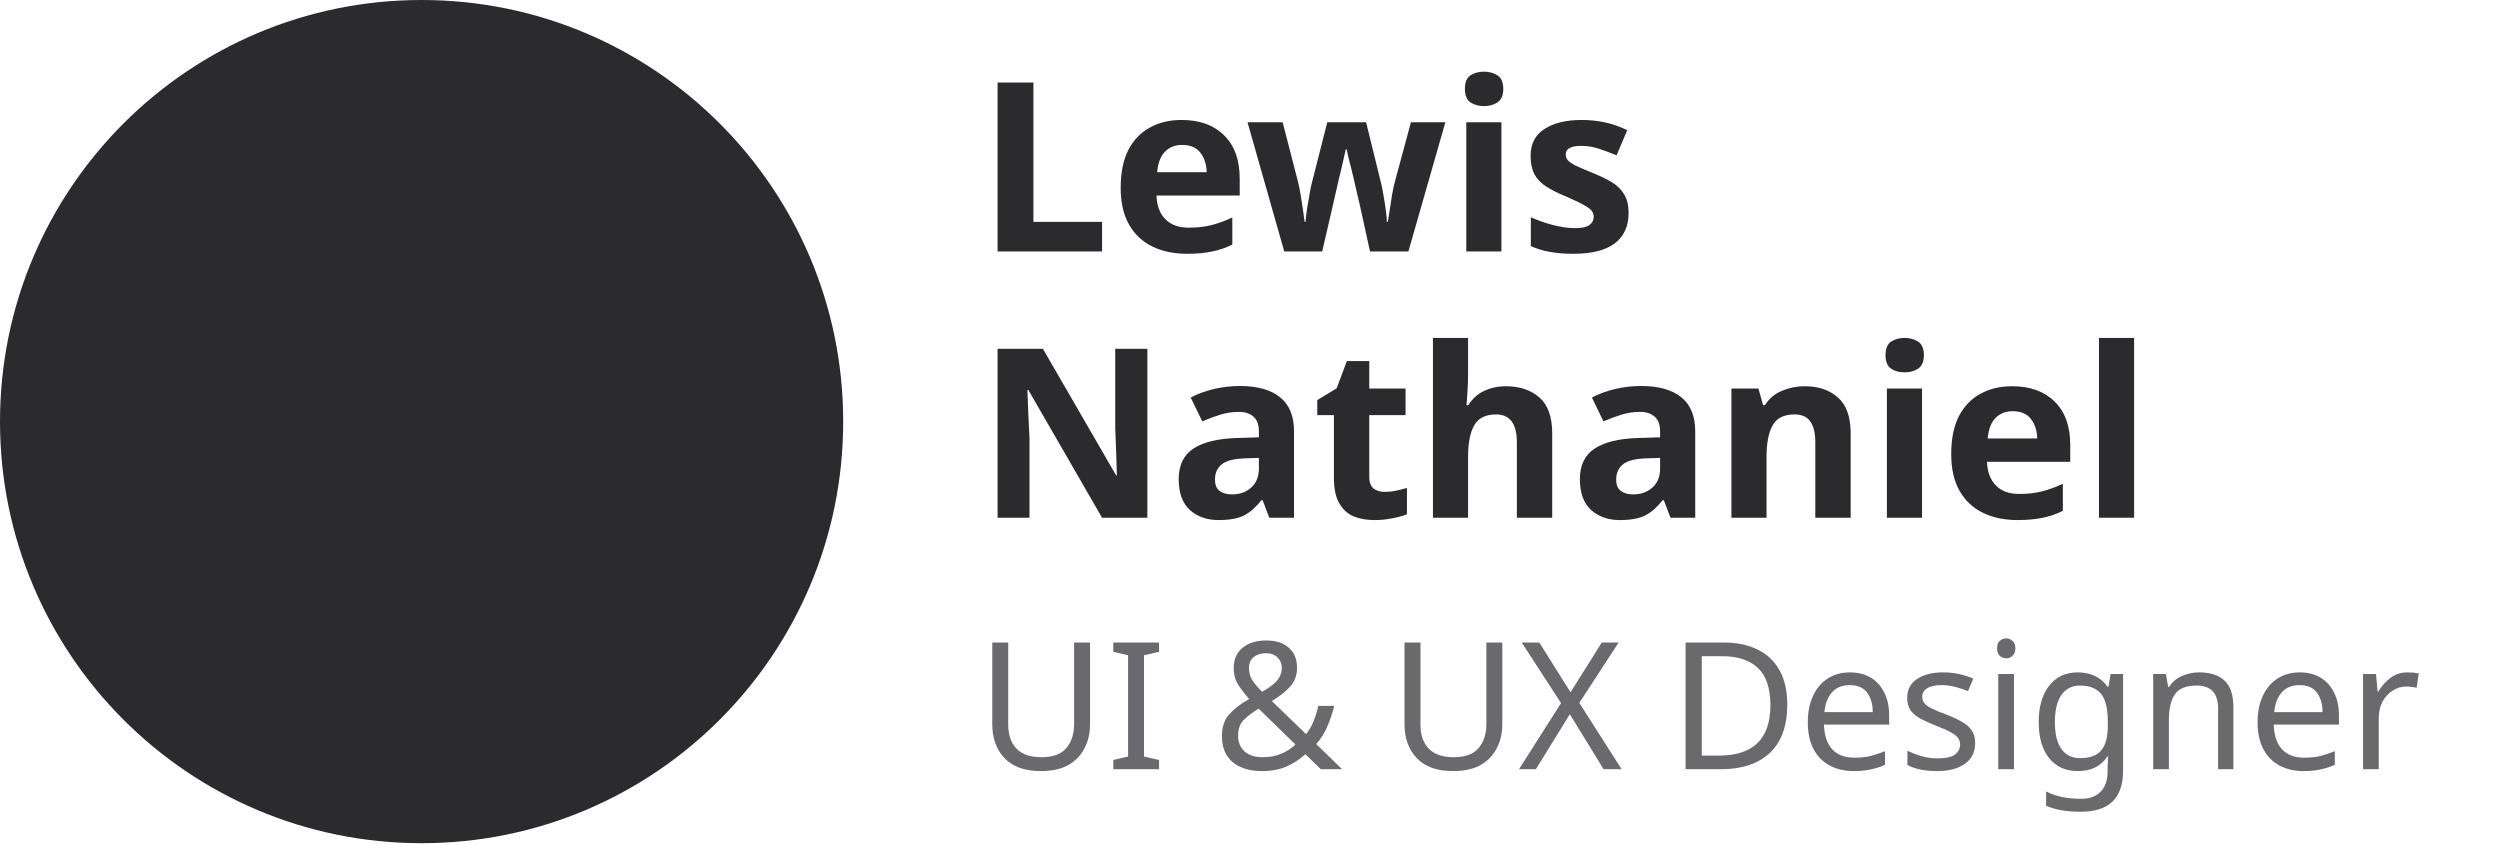
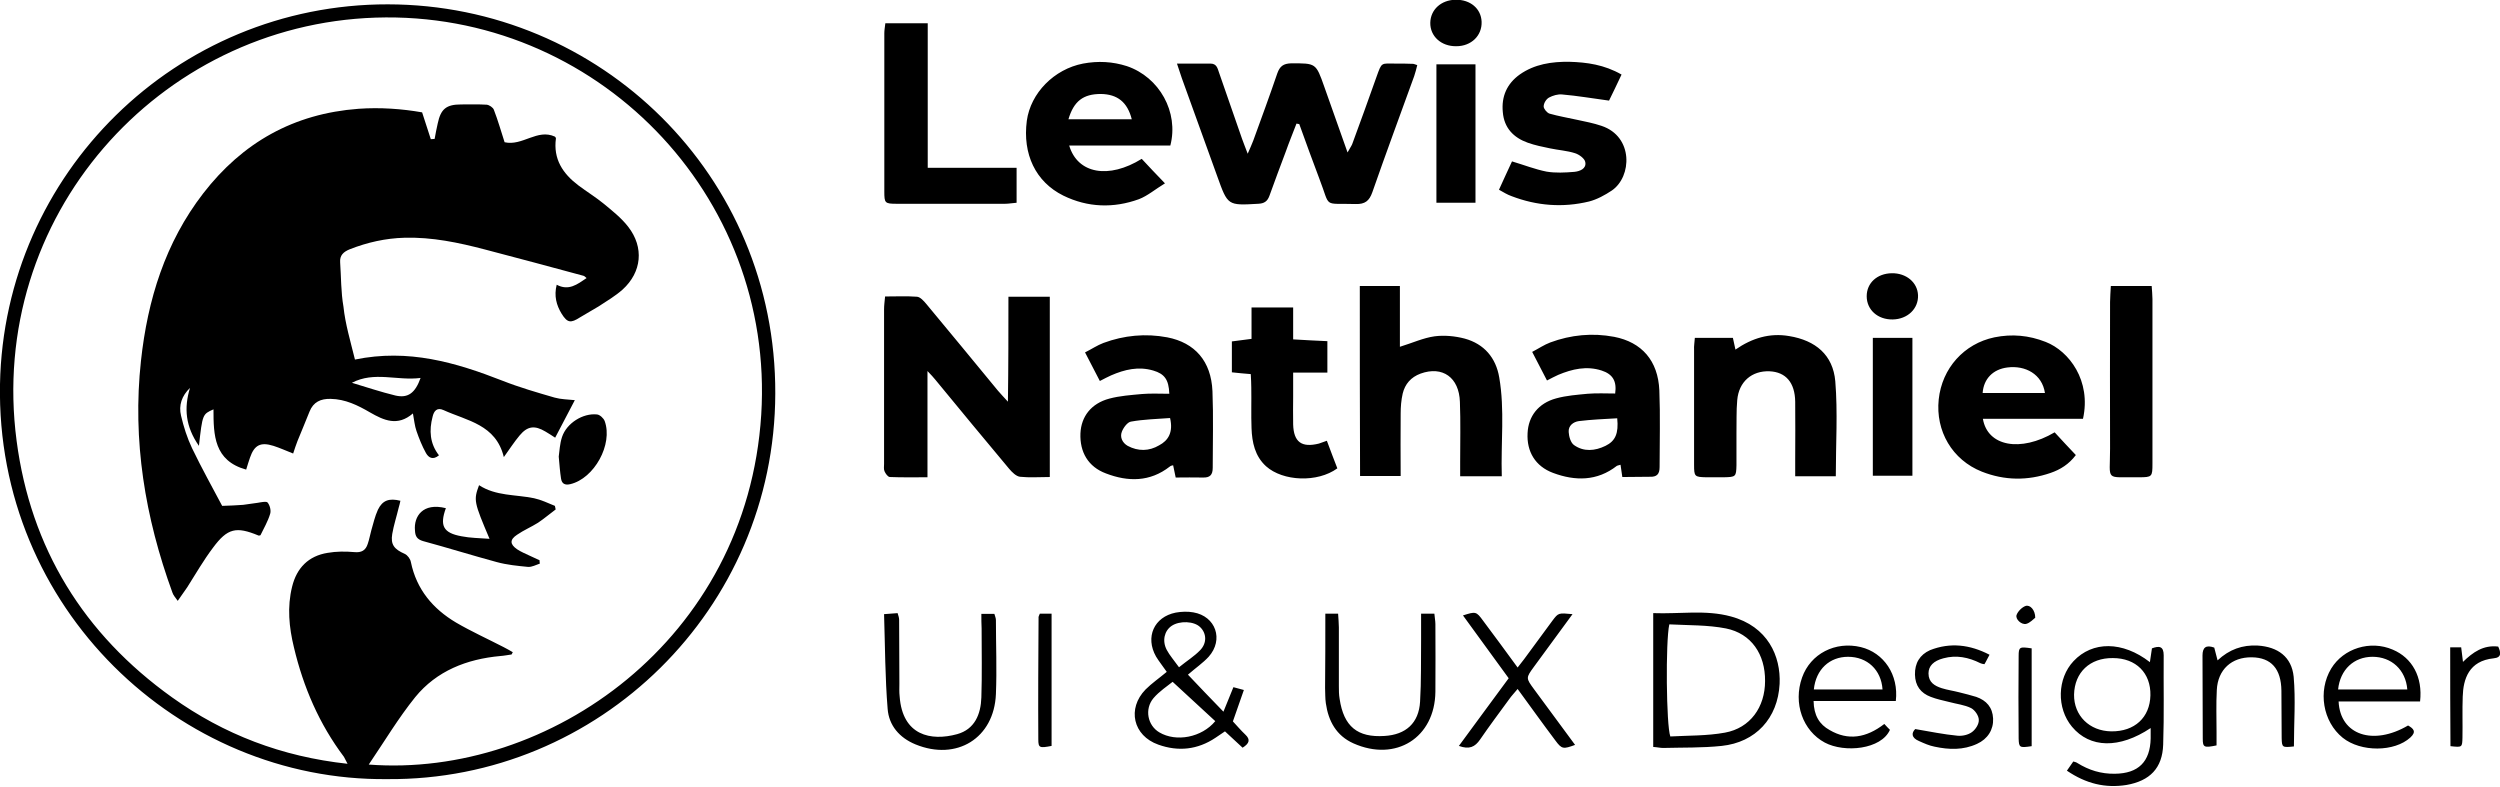
- <svg xmlns="http://www.w3.org/2000/svg" viewBox="0 0 169 57">
-   <g transform="translate(-142 -30)" fill="#2b2a2c">
-     <text transform="translate(208 82)" font-size="12" font-family="Montserrat-Regular, Montserrat" opacity=".7">
-       <tspan x="0" y="0">UI &amp; UX Designer</tspan>
-     </text>
-     <text transform="translate(208 47)" font-size="16" font-family="Montserrat-Bold, Montserrat" font-weight="700">
-       <tspan x="0" y="0">Lewis </tspan>
-       <tspan x="0" y="18">Nathaniel</tspan>
-     </text>
-     <circle cx="28.5" cy="28.5" r="28.5" transform="translate(142 30)" />
-   </g>
+ <svg xmlns="http://www.w3.org/2000/svg" id="logo" viewBox="0 0 979 307.8">
+   <path d="M151.7 305.1C70 306-1.6 238.1 0 150.4 1.6 68 68.9 1.6 151.9 1.7c83.2.1 152 67 151.7 152.4-.2 84.5-69.2 151.7-151.9 151zm-7.3-5.7c70.4 5.4 148.1-48.7 153.7-137 5.4-86.3-64.9-158.3-151-155.5C61.9 9.7-5 85.1 6.5 172.6c5.5 42 26.2 75.7 60.9 100.5 20.3 14.5 42.9 23.2 68.7 26-.8-1.5-1.1-2.2-1.4-2.7-9.7-12.9-15.9-27.3-19.6-42.9-1.9-7.8-2.7-15.8-.7-23.8 1.8-7.3 6.4-12 13.9-13.2 3.4-.6 7-.6 10.4-.3 2.9.3 4.5-.7 5.3-3.2.6-1.7.9-3.5 1.4-5.3.8-2.7 1.4-5.5 2.6-8.1 1.8-3.7 4.4-4.6 8.8-3.5-.2.9-.4 1.9-.7 2.8-.8 3.4-1.9 6.7-2.5 10.2-.7 4.2.8 6 4.9 7.8 1.1.5 2.2 2 2.4 3.2 2.2 10.7 8.6 18.3 17.7 23.7 6 3.5 12.4 6.4 18.6 9.6 1.2.6 2.4 1.3 3.6 2-.4.7-.4.9-.5.9-1.5.2-2.9.5-4.4.6-13.1 1.2-24.9 5.8-33.3 16.1-6.6 8.2-11.9 17.1-18.2 26.4zm250.5-183.2h16.2v70.6c-4.1 0-7.9.3-11.7-.1-1.5-.2-3.1-1.8-4.2-3.1-9.7-11.6-19.4-23.3-29-35-.7-.9-1.5-1.7-3-3.3v41.6c-5.2 0-10 .1-14.7-.1-.8 0-1.7-1.3-2.1-2.2-.4-.8-.2-2-.2-3v-60.5c0-1.5.2-2.9.4-5 4.3 0 8.5-.2 12.5.1 1.3.1 2.7 1.7 3.7 2.9 9.4 11.3 18.7 22.6 28 33.9 1 1.2 2.1 2.3 3.9 4.3.2-14.3.2-27.4.2-41.1zm112.8-67.8c-1.4 3.7-2.9 7.3-4.2 11-2.2 5.8-4.3 11.5-6.4 17.3-.8 2.2-2.1 3-4.4 3.1-12 .7-11.9.7-16-10.7-4.6-12.8-9.3-25.7-13.9-38.5-.6-1.7-1.1-3.4-1.9-5.7H474c2.5 0 2.8 1.9 3.4 3.6 3 8.6 6 17.3 9 25.9.6 1.7 1.3 3.4 2.2 5.8.9-2.1 1.6-3.6 2.2-5.2 3.2-8.8 6.4-17.5 9.4-26.3 1-2.8 2.4-3.8 5.4-3.9 9.7 0 9.7-.2 13 9.2 2.9 8.3 5.9 16.6 9.1 25.7.8-1.5 1.4-2.3 1.8-3.2 3.2-8.7 6.4-17.5 9.5-26.3 2.2-6.1 1.7-5.3 7.8-5.3 2.2 0 4.3 0 6.5.1.5 0 .9.3 1.7.5-.4 1.5-.7 2.9-1.2 4.3-5.5 15.2-11.1 30.3-16.4 45.5-1.2 3.4-2.9 4.7-6.5 4.6-13.1-.4-9.7 1.8-14.2-9.8-2.7-7.1-5.3-14.3-7.9-21.5-.4-.1-.7-.1-1.1-.2zm24.8 63.6h15.7v23.8c4.9-1.5 9.2-3.5 13.6-4.1 3.8-.5 8-.1 11.8.9 7.6 2.1 12.2 7.5 13.5 15.2 2.2 12.7.6 25.5 1 38.7h-16.3v-5.6c0-7.8.2-15.7-.1-23.5-.3-9.6-6.8-14.2-15.4-11.1-3.8 1.4-6.1 4.1-7 7.8-.6 2.6-.8 5.3-.8 7.9-.1 8 0 15.9 0 24.4h-15.9c-.1-24.7-.1-49.2-.1-74.4zm131.2 20.3h14.9c.3 1.5.6 2.9 1 4.6 6.5-4.5 13.4-6.6 21-5.3 10.4 1.7 17.2 7.4 18.1 17.7 1 12.2.2 24.5.2 37.2H703v-6.7c0-7.5.1-15 0-22.5s-3.7-11.6-10-11.9c-7-.3-12.1 4.1-12.7 11.3-.4 4.3-.2 8.7-.3 13v12.5c-.1 4.5-.3 4.6-4.9 4.7h-7c-4.5-.1-4.7-.3-4.7-4.9v-45c-.1-1.5.2-3 .3-4.7zm152 31.7h-39.2c1.8 10.8 14.7 13.2 28.1 5.3 2.7 2.9 5.4 5.9 8.3 8.9-2.7 3.6-6.1 5.7-9.9 7-9 3.1-18 3-26.9-.5-11.6-4.6-18.2-15.9-16.9-28.3 1.3-12.2 9.9-21.8 21.8-24.3 6.9-1.4 13.5-.8 20.1 1.8 9.2 3.6 17.9 15.2 14.6 30.1zm-14.9-10.1c-1.1-7.4-7.7-10.9-14.7-10-5.6.7-9.3 4.4-9.7 10h24.4zM458.3 57h-39.6c3.3 11.1 15.5 13.2 28.4 5.2 2.7 2.9 5.5 5.9 9.1 9.6-3.8 2.3-6.8 4.9-10.2 6.2-9.9 3.6-20 3.3-29.6-1.4-10.9-5.4-16-16.3-14.3-29.3 1.5-10.9 10.7-20.2 22-22.4 5.9-1.1 11.6-.8 17.2 1 12.7 4.3 20.4 18 17 31.1zm-39.9-10.3h24.8c-1.7-6.7-5.6-9.8-12.1-9.9-6.9 0-10.6 2.8-12.7 9.9zm39.5 107.5c-.2-5.6-1.9-7.8-6.3-9.1-5.8-1.7-11.2-.4-16.5 1.9-1.4.6-2.6 1.3-4.4 2.2-1.9-3.7-3.7-7.2-5.8-11.2 2.6-1.3 4.8-2.8 7.2-3.7 8.1-3 16.5-3.8 25-2.2 10.8 2.1 17.2 9.3 17.7 21.1.4 10 .1 20 .1 30 0 2.8-1.1 3.9-3.9 3.8-3.5-.1-6.9 0-10.6 0-.4-1.8-.7-3.2-1-4.8-.5.1-1 .2-1.3.5-7.8 6.1-16.4 6-25 2.7-7-2.6-10.3-8.4-10-15.7.3-6.6 4.2-11.7 11.3-13.6 4.1-1.1 8.5-1.4 12.8-1.8 3.4-.3 6.9-.1 10.7-.1zm.3 9.5c-5.2.4-10.3.5-15.3 1.4-1.4.2-3 2.4-3.6 4-.8 2.1.2 4.3 2.3 5.5 4.1 2.2 8.4 2.1 12.3-.2 3.6-1.9 5.6-5.1 4.3-10.7zm177.1 23.1c-.3-2-.5-3.3-.7-4.8-.5.2-1 .2-1.4.4-7.8 6.1-16.4 6-25 2.8-7-2.6-10.4-8.4-10-15.6.3-6.6 4.2-11.7 11.2-13.6 4-1.1 8.2-1.4 12.3-1.8 3.6-.3 7.3-.1 10.8-.1.7-4.9-1-7.6-5.3-9-5.9-1.9-11.5-.6-17 1.7-1.4.6-2.6 1.3-4.4 2.2-1.9-3.7-3.7-7.1-5.8-11.2 2.5-1.3 4.7-2.8 7.1-3.7 8.1-3 16.5-3.8 25-2.2 10.8 2.1 17.2 9.3 17.7 21 .4 10 .1 20 .1 30 0 2.8-1.1 3.9-3.8 3.8-3.5 0-6.9.1-10.8.1zm-2-23c-5.2.3-10.1.5-15 1.1-2.2.3-4.2 1.8-4 4.3.1 1.8.8 4.2 2.1 5.1 3.8 2.7 8.2 2.3 12.3.3 3.9-1.9 5.2-4.9 4.6-10.8zM587 74.3c1.8-3.9 3.4-7.5 5.1-11.1 4.7 1.4 9 3.1 13.5 4 3.5.6 7.3.4 10.9.1 2.1-.2 4.8-1.2 4.3-3.8-.2-1.4-2.4-3-4-3.5-3.1-1-6.5-1.2-9.8-1.9-2.9-.6-5.9-1.2-8.7-2.2-5.6-2-9.3-5.8-9.8-12-.6-6.1 1.6-11.1 6.6-14.7 5.8-4.1 12.6-5.1 19.5-5 6.8.2 13.6 1.1 20.4 5-1.8 3.8-3.5 7.4-4.9 10.2-6.6-.9-12.5-1.9-18.3-2.4-1.7-.2-3.7.4-5.2 1.2-1.1.6-2.1 2.2-2.1 3.5 0 .9 1.3 2.5 2.3 2.8 3.5 1 7.1 1.6 10.7 2.4 3.2.7 6.5 1.3 9.7 2.4 12.5 4.2 11.9 19.9 4 25.3-2.7 1.8-5.8 3.5-8.9 4.3-10.3 2.5-20.5 1.7-30.4-2.1-1.7-.6-3.1-1.5-4.9-2.5zM346.7 9.1h16.6v56.6h34.8v13.7c-1.6.1-3 .4-4.5.4h-42.5c-4.6 0-4.8-.3-4.8-4.8V13c0-1.1.2-2.2.4-3.9zm172.9 163.5c1.5 4 2.8 7.5 4.1 10.8-7.8 5.7-21.3 5.1-27.9-.8-4.4-4-5.5-9.4-5.7-14.9-.2-5.3 0-10.6-.1-16 0-1.6-.1-3.3-.2-5.2-2.5-.2-4.7-.4-7.4-.7v-12.1c2.3-.3 4.7-.6 7.7-1v-12.3h16.3v12.5c4.8.3 9 .5 13.4.7v12.3h-13.4v9.3c0 3.7-.1 7.3 0 11 .2 6.9 3.3 9.2 10.1 7.5.9-.3 1.6-.6 3.1-1.1zm307-60.6h16c.1 1.8.3 3.5.3 5.1v64.4c0 5.2-.1 5.4-5.3 5.4-13.5-.2-11.3 1.9-11.3-11.2-.1-19.1 0-38.3 0-57.4 0-2 .2-4 .3-6.3zM647.4 292.5v-52.4c10.3.4 20.5-1.4 30.4 1.3 14.5 3.9 19.6 15.6 19.1 26.4-.7 13.5-9.4 22.9-22.7 24.3-7.6.8-15.3.6-22.9.8-1.2 0-2.3-.3-3.9-.4zm6.3-48c-1.5 6.8-1.2 39.6.4 43.9 7-.4 14.3-.2 21.4-1.5 9.9-1.8 15.7-10 15.7-20.2.1-10.5-5.4-18.6-15.3-20.6-7.1-1.4-14.7-1.2-22.2-1.6zM562.5 25.2h15.3v54.2h-15.3V25.2zm170.9 107.1h15.5v54h-15.5v-54zm76 169.5c1-1.5 1.7-2.5 2.5-3.6.7.2 1.2.3 1.6.6 4.5 2.8 9.3 4.3 14.7 4.2 9.2-.1 13.8-4.7 14-13.8v-4.1c-12.3 8.2-23.8 7.9-30.8-.5-6.1-7.3-5.8-18.9.6-25.7 7.4-7.9 19.2-7.9 29.9.4.3-1.9.5-3.6.8-5.4 2.9-1.1 4.6-.8 4.6 2.7-.1 11.7.2 23.3-.2 35-.3 9.2-5.2 14.2-14.4 15.8-8.3 1.3-15.8-.5-23.3-5.6zm18-44.1c-9-.1-15 5.6-15.2 14.3-.1 8.2 6 14.3 14.6 14.4 9.1.1 15.1-5.4 15.3-14.1.2-8.7-5.6-14.6-14.7-14.6zm-370.5 5.4c-1.5-2.2-3-4-4.2-6-4.3-7.6-.8-15.5 7.7-17.2 2.2-.4 4.7-.5 6.9-.1 8.8 1.5 12 10.7 6 17.4-2.2 2.4-5 4.3-8.1 7 4.4 4.6 8.7 9.2 13.9 14.5 1.5-3.6 2.6-6.4 3.9-9.6 1.1.3 2.3.6 4.1 1.1-1.5 4.2-2.8 8.1-4.3 12.3 1.5 1.6 3.1 3.5 4.9 5.2 2 1.9 1.6 3.4-1.1 5.1-2.1-2-4.4-4.1-6.9-6.4-1.3.9-2.5 1.7-3.7 2.5-7 4.7-14.6 5.5-22.4 2.7-9.9-3.5-12.3-14.1-5-21.6 2.4-2.4 5.3-4.4 8.3-6.9zm2.3 3.9c-2.1 1.7-5.2 3.7-7.5 6.4-3.6 4.3-2.3 10.7 2.3 13.4 6.6 3.9 16.6 2 21.9-4.4a6195 6195 0 00-16.7-15.4zm2.5-5.7c3.2-2.6 6-4.3 8.3-6.7 2.7-2.8 2.5-6.6 0-9-2.4-2.4-8.1-2.6-11.2-.5-2.8 1.9-3.8 5.8-1.9 9.4 1.1 2.1 2.8 4 4.8 6.8zm-77.4-20.9h5.1c.2.8.6 1.6.6 2.4 0 9.7.4 19.3 0 29-.7 17.3-15.4 26.3-31.5 19.7-6.3-2.6-10.4-7.4-10.9-13.9-1-12.2-1-24.5-1.4-37.1 2.3-.2 3.7-.3 5.3-.4.3 1 .6 1.8.6 2.6.1 8.3 0 16.7.1 25 0 1.7-.1 3.3.1 5 1.1 15.4 12.3 17.6 22.5 14.8 6.9-1.9 9.3-7.8 9.5-14.4.3-9 .1-18 .1-27-.1-1.9-.1-3.7-.1-5.7zm134.7-.1h5c.1 1.9.3 3.7.3 5.4v23c0 1.7 0 3.3.3 5 1.6 10.8 7 15.2 17.6 14.5 8.3-.5 13.4-5 13.9-13.4.5-8.1.3-16.3.4-24.5v-10h5.2c.1 1.5.4 2.8.4 4.1 0 8.8.1 17.7 0 26.5-.2 18-15.5 27.6-32.1 20.2-6.7-3-9.8-8.7-10.8-15.7-.3-2-.2-4-.3-6 .1-9.5.1-18.9.1-29.1zm96.8.2c-5.3 7.2-10.2 13.9-15.1 20.6-3.2 4.4-3.2 4.4.1 8.9 5.3 7.2 10.6 14.4 16 21.7-4.6 1.7-5.2 1.7-7.7-1.7-4.9-6.5-9.6-13.1-14.8-20.2-1.3 1.6-2.4 2.7-3.3 4-3.8 5.2-7.7 10.4-11.4 15.8-2 2.9-4.2 4-8.3 2.5 6.5-8.9 12.9-17.5 19.5-26.5-6-8.3-11.9-16.4-17.9-24.6 5-1.6 5.2-1.6 7.9 2.1 4.4 5.9 8.7 11.7 13.5 18.3 1.8-2.3 3.3-4.2 4.7-6.2 3-4 5.9-8.1 8.9-12.1 2.4-3.2 2.4-3.1 7.9-2.6zm122.1 43c.8.9 1.6 1.7 2.2 2.3-3.4 7.7-17.8 9.1-25.5 5-8.6-4.6-12.5-15.4-8.9-25.5 3.3-9.3 13-14.3 23-11.9 9 2.2 14.9 10.8 13.7 21.1h-32.2c.1 5.7 2.3 9.2 6.3 11.4 7.2 4.2 14.3 3.1 21.4-2.4zM710.3 270h26.9c-.5-7.7-6-12.8-13.5-12.8-7.2 0-12.6 4.9-13.4 12.8zm237.4 4.7h-31.9c.6 13.2 13.6 17.4 27.2 9.4 2.1 1.2 3.4 2.4.9 4.7-6.2 5.7-19.4 5.8-26.5.1-7.8-6.3-9.8-18.3-4.5-27.1 4.8-7.9 15.3-11.2 24.1-7.4 7.6 3.2 11.8 10.7 10.7 20.3zm-5-4.7c-.6-7.7-6.2-12.8-13.6-12.8-7.3 0-12.7 5-13.5 12.8h27.1zm-44.4 22.3c-4.6.5-4.7.4-4.8-3.3-.1-6.2 0-12.3-.1-18.5-.1-8.6-4-13-11.6-13.1-7.9-.1-13.3 4.8-13.7 12.8-.3 5.5-.1 11-.1 16.5v5.2c-4.9 1-5.4.8-5.4-2.7-.1-10.8 0-21.7-.1-32.5 0-3.1 1.3-4.3 4.6-3.1.4 1.4.8 3 1.3 5 4.6-4.3 9.7-6.1 15.7-5.8 7.9.5 13.3 4.4 14.1 12.2.8 9 .1 18 .1 27.3zm-119.2-35.9c-.8 1.4-1.3 2.6-2 3.7-.7-.1-1.2-.2-1.6-.4-4.6-2.3-9.4-3.3-14.5-1.9-3.8 1-5.8 3-5.8 5.9 0 3.5 2.4 4.9 5.2 5.8 2.2.7 4.5 1 6.8 1.6 2.3.6 4.5 1.1 6.7 1.8 4 1.4 6.4 4.1 6.6 8.5.2 4.3-2.1 8-6.3 9.9-5.4 2.5-11 2.3-16.6 1.1-2.1-.4-4.1-1.3-6.1-2.2-3.1-1.3-3-3.2-1.5-4.7 5.9 1 11.2 2.1 16.5 2.6 1.9.2 4.2-.3 5.7-1.4 1.4-1 2.8-3.1 2.7-4.8 0-1.6-1.5-3.8-3-4.6-2.6-1.3-5.7-1.6-8.6-2.4-2.4-.6-4.9-1.1-7.2-2-4-1.5-6.1-4.4-6.2-8.7-.1-4.5 1.9-7.8 5.9-9.6 7.9-3.1 15.6-2.2 23.3 1.8zm-371.9-16.1h4.6v51.8c-4.7.9-5.2.8-5.2-2.6-.1-15.8 0-31.7.1-47.5-.1-.5.2-.9.5-1.7zm334-115.2c-5.9.1-10.2-3.8-10.2-9.1 0-5.2 4.1-8.9 9.8-9 5.7-.1 10.1 3.6 10.3 8.6.2 5.3-4.1 9.4-9.9 9.5zm-170.9-107c-5.9.1-10.3-3.9-10.2-9.2.1-5.1 4.2-8.9 9.9-9 5.8-.1 10 3.5 10.2 8.6.2 5.5-4.1 9.6-9.9 9.6zm389.2 235.4h4.3c.2 1.9.4 3.5.7 5.7 3.9-3.8 8-6.7 13.8-6 1 2.2 1.5 4.3-1.8 4.6-9.7 1-11.9 8.1-12.1 15-.2 5.3 0 10.7-.1 16-.1 3.9-.1 3.9-4.7 3.4-.1-12.6-.1-25.4-.1-38.7zm-163.9 38.7c-4.7.7-5 .6-5.1-3-.1-10.8-.1-21.6 0-32.3 0-3.6.4-3.7 5.1-3v38.3zm1.4-50.3c-.8.6-2 2-3.5 2.4-1.9.5-4.4-1.9-3.8-3.5.5-1.4 2.1-3 3.5-3.5 1.8-.6 3.8 1.6 3.8 4.6z" />
+   <path d="M139 140.8c20.9-4.3 39.4 1.1 57.8 8.3 6.6 2.6 13.5 4.6 20.4 6.6 2.5.7 5.1.7 7.9 1-2.7 5.1-5.1 9.7-7.7 14.7-1.3-.9-2.5-1.6-3.8-2.4-4.2-2.5-7-2.2-10.1 1.5-2.1 2.5-3.9 5.3-6.2 8.5-3.1-12.8-14.4-14.2-23.6-18.4-2.6-1.2-3.8.4-4.3 2.6-1.4 5.3-1.1 10.5 2.5 15.1-2.4 2-4.1.9-5.1-.9-1.5-2.7-2.7-5.7-3.7-8.6-.7-2-.9-4.2-1.4-6.9-6 5.2-11.4 2.7-16.8-.4-4.8-2.8-9.7-5.2-15.4-5.3-3.9-.1-6.8 1.2-8.3 5-1.5 3.9-3.2 7.7-4.7 11.5-.6 1.5-1.1 3.1-1.7 4.9-2.8-1.1-5.2-2.2-7.7-3-5.1-1.6-7.5-.3-9.2 4.6-.5 1.4-.9 2.8-1.5 4.7-12.6-3.5-12.8-13.5-12.8-23.6-4.3 1.9-4.3 1.9-5.7 14.3-5.3-7.6-5.9-14.8-3.5-22.7-3.2 3.1-4.5 6.8-3.5 10.9 1 4.3 2.4 8.7 4.3 12.7 3.8 7.9 8.1 15.6 11.8 22.6 3-.1 5.6-.2 8.2-.4 1.9-.2 3.8-.6 5.7-.8 1.3-.2 3.4-.7 3.9-.1.9 1.1 1.4 3.1 1 4.4-.9 3-2.5 5.7-3.8 8.4-.4.1-.6.2-.8.1-8.7-3.6-12.1-2.9-17.8 4.8-3.7 4.9-6.8 10.3-10.1 15.5-1.1 1.6-2.2 3.2-3.7 5.3-1-1.4-1.8-2.3-2.1-3.3-10.7-29.4-15.7-59.5-12.3-90.7 2.6-23.9 9.5-46.3 24.4-65.6C95 55.8 115 44.5 140.4 42.6c8.5-.6 16.9 0 24.9 1.4 1.2 3.8 2.3 7.1 3.4 10.5.5 0 1-.1 1.5-.1.4-2 .7-4 1.2-6 1.2-5.7 3.3-7.5 9.2-7.5 3.3 0 6.7-.1 10 .1 1 .1 2.5 1.1 2.8 2 1.6 4.1 2.8 8.4 4.2 12.7 7 1.6 12.8-5.4 19.7-2.2.1.1.4.4.4.7-1.1 8.1 2.7 13.8 8.8 18.4 3.2 2.4 6.6 4.5 9.7 7 3.4 2.8 7.1 5.7 9.8 9.2 6.3 8.1 5.3 17.8-2.2 24.6-2.8 2.5-6.2 4.5-9.4 6.6-2.4 1.5-4.9 2.8-7.3 4.3-3.6 2.3-4.9 2.2-7.2-1.5-2-3.3-3-6.9-1.9-11.3 4.7 2.5 8-.1 11.7-2.6-.5-.4-.8-.8-1.2-.9-12.8-3.5-25.7-6.9-38.6-10.3-10.3-2.7-20.7-4.9-31.5-4.6-7.4.2-14.5 1.8-21.4 4.5-2.5 1-4 2.4-3.8 5.1.4 5.8.3 11.7 1.3 17.4.7 6.7 2.7 13.4 4.5 20.7zm-1.2 9.1c5.7 1.7 11.3 3.6 17.1 5 4.9 1.1 7.7-1 9.8-6.9-9.2 1.2-18.1-2.7-26.9 1.9zm36.8 49.1c-2.5 6.9-1 9.7 6.1 11 3.5.7 7 .7 11 1-6.1-14.4-6.3-15.1-4.1-21 6.6 4.3 14.2 3.6 21.5 5.1 2.8.6 5.5 1.9 8.2 3 .1.5.2.9.3 1.4-2.3 1.7-4.5 3.6-6.9 5.2-2.7 1.7-5.6 2.9-8.2 4.7-2.9 1.9-2.9 3.7 0 5.7 1.5 1 3.2 1.7 4.9 2.5l3.9 1.8c0 .4 0 .9.1 1.3-1.5.5-3.1 1.4-4.6 1.3-4.1-.4-8.3-.8-12.3-1.9-9.6-2.6-19.2-5.6-28.8-8.2-2.4-.7-3.1-1.9-3.2-4.2-.5-5.4 3-11 12.1-8.7zm44.2-20.2c.3-2.1.4-5 1.3-7.7 1.8-5.4 8.2-9.4 13.7-8.8 1.1.1 2.6 1.5 3 2.6 3.3 9.1-4.1 22.5-13.5 24.7-2.1.5-3.3-.2-3.6-2.2-.4-2.6-.6-5.2-.9-8.6z" />
</svg>
